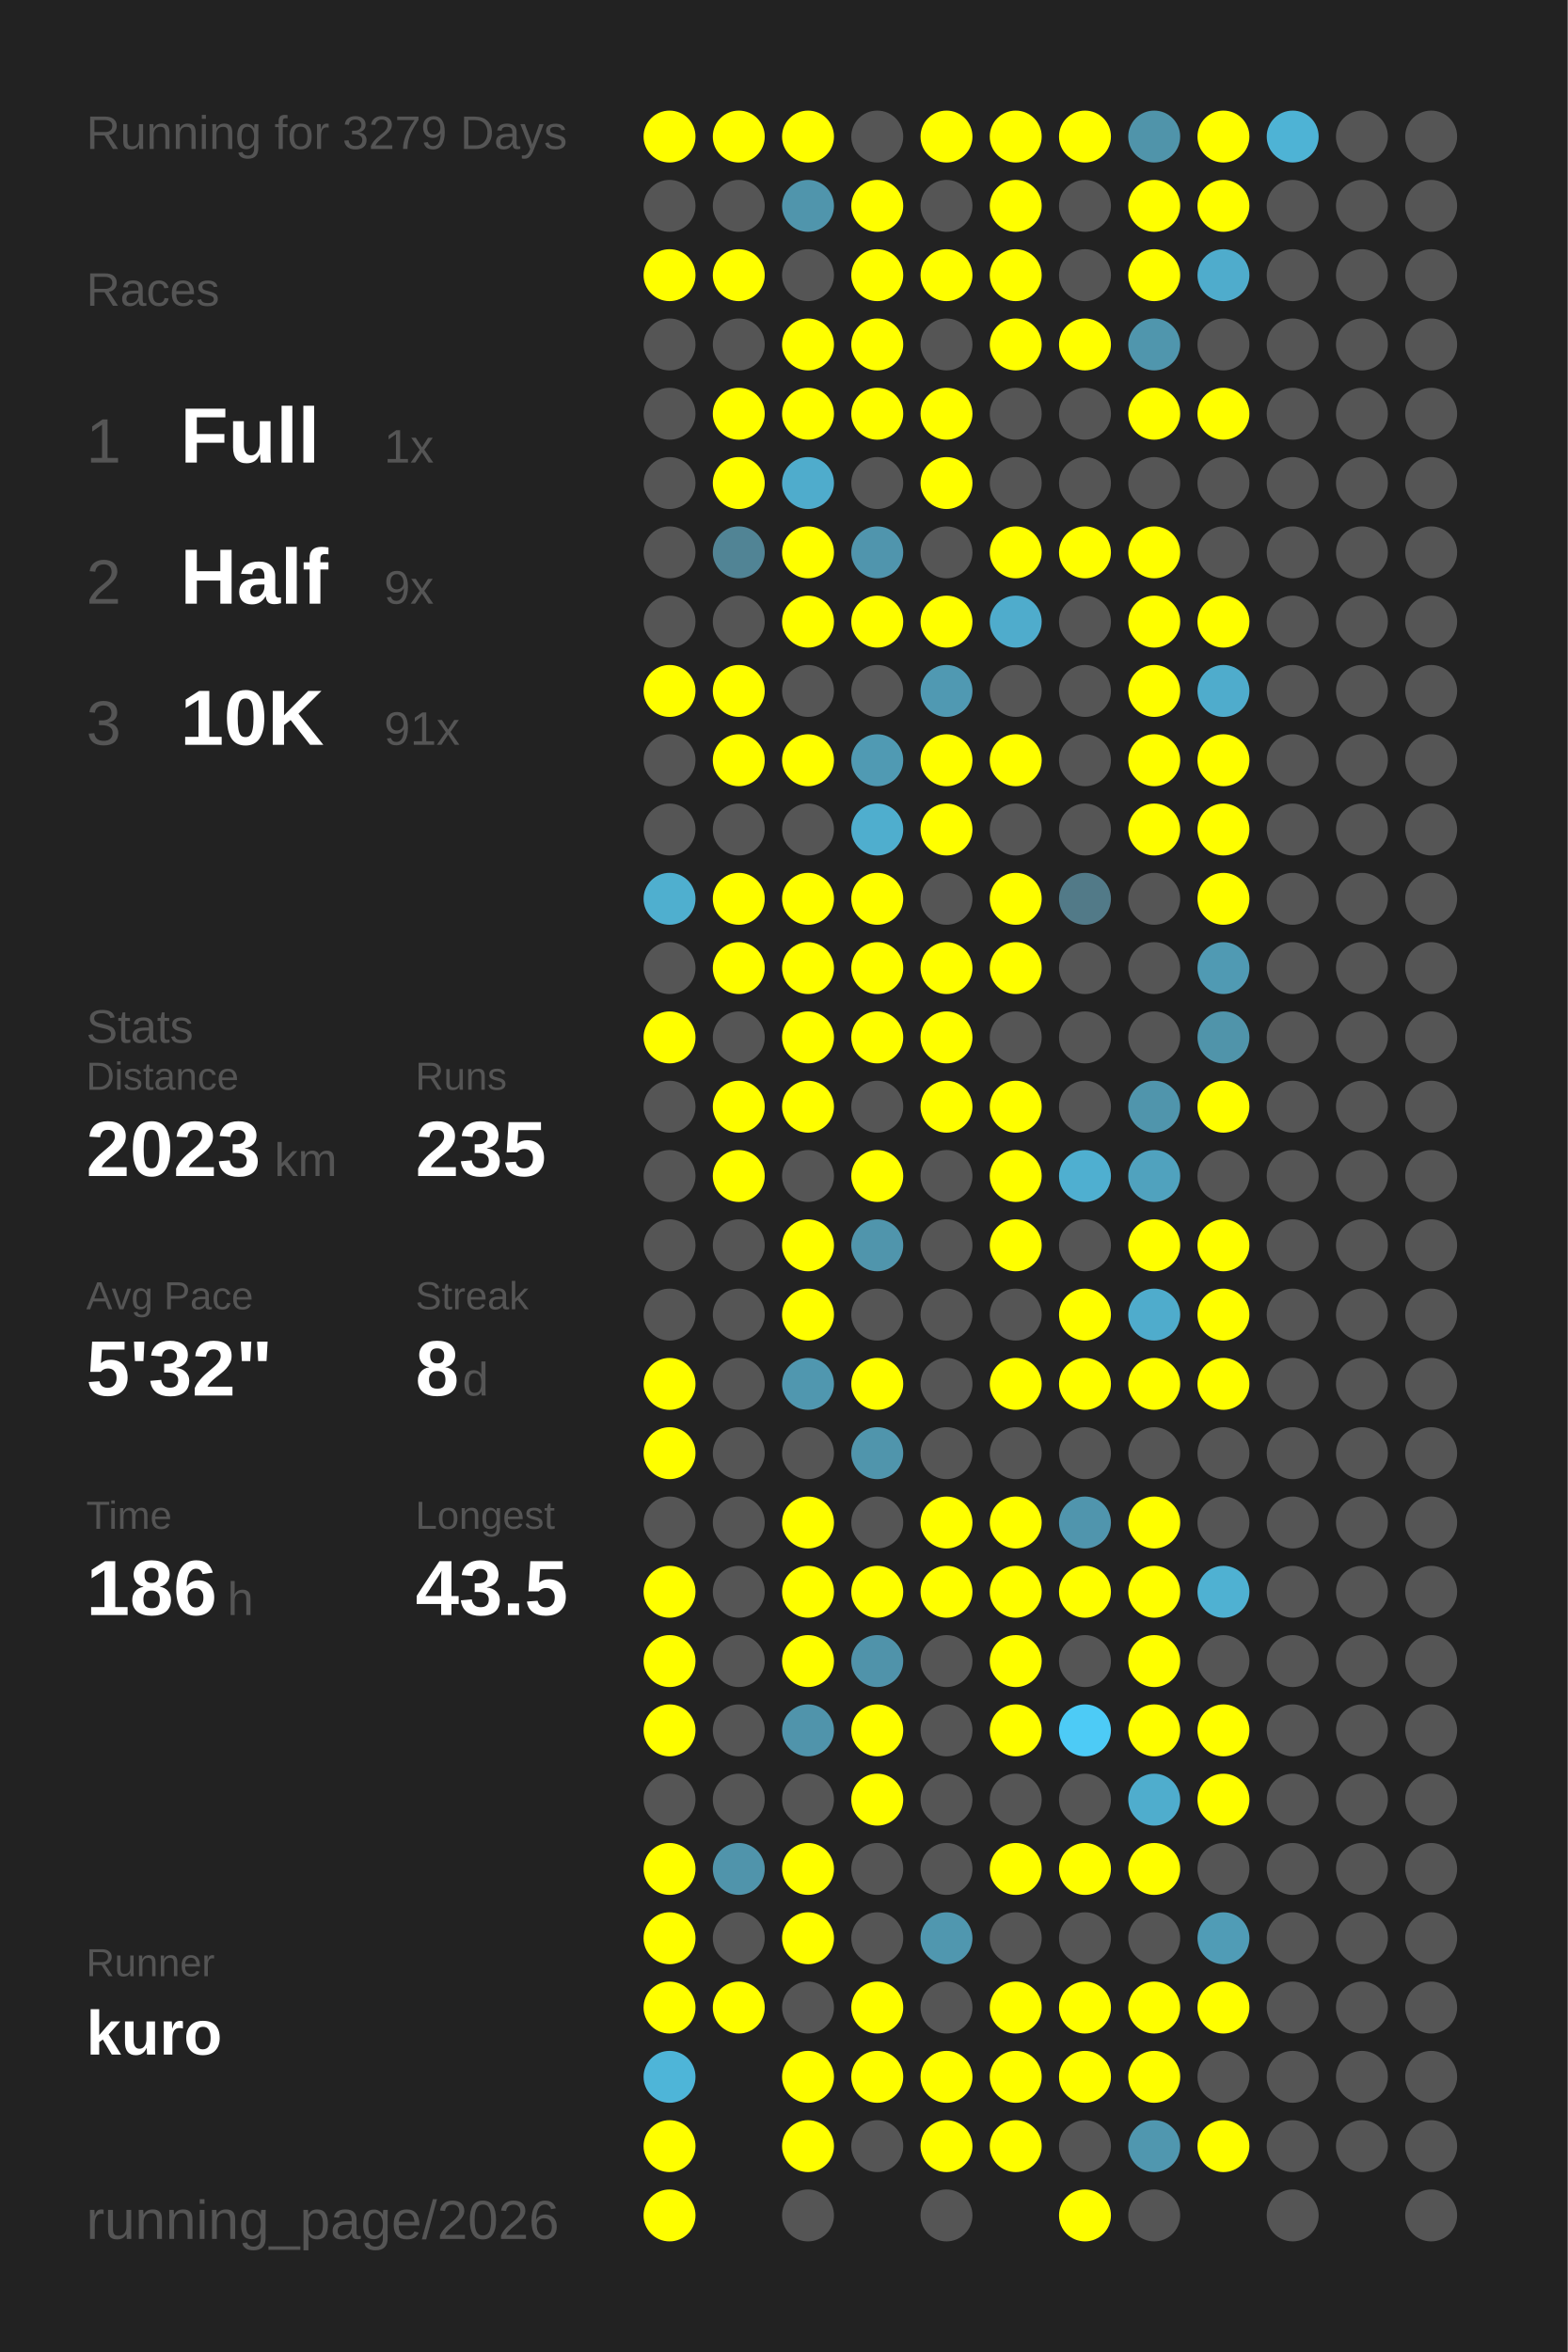
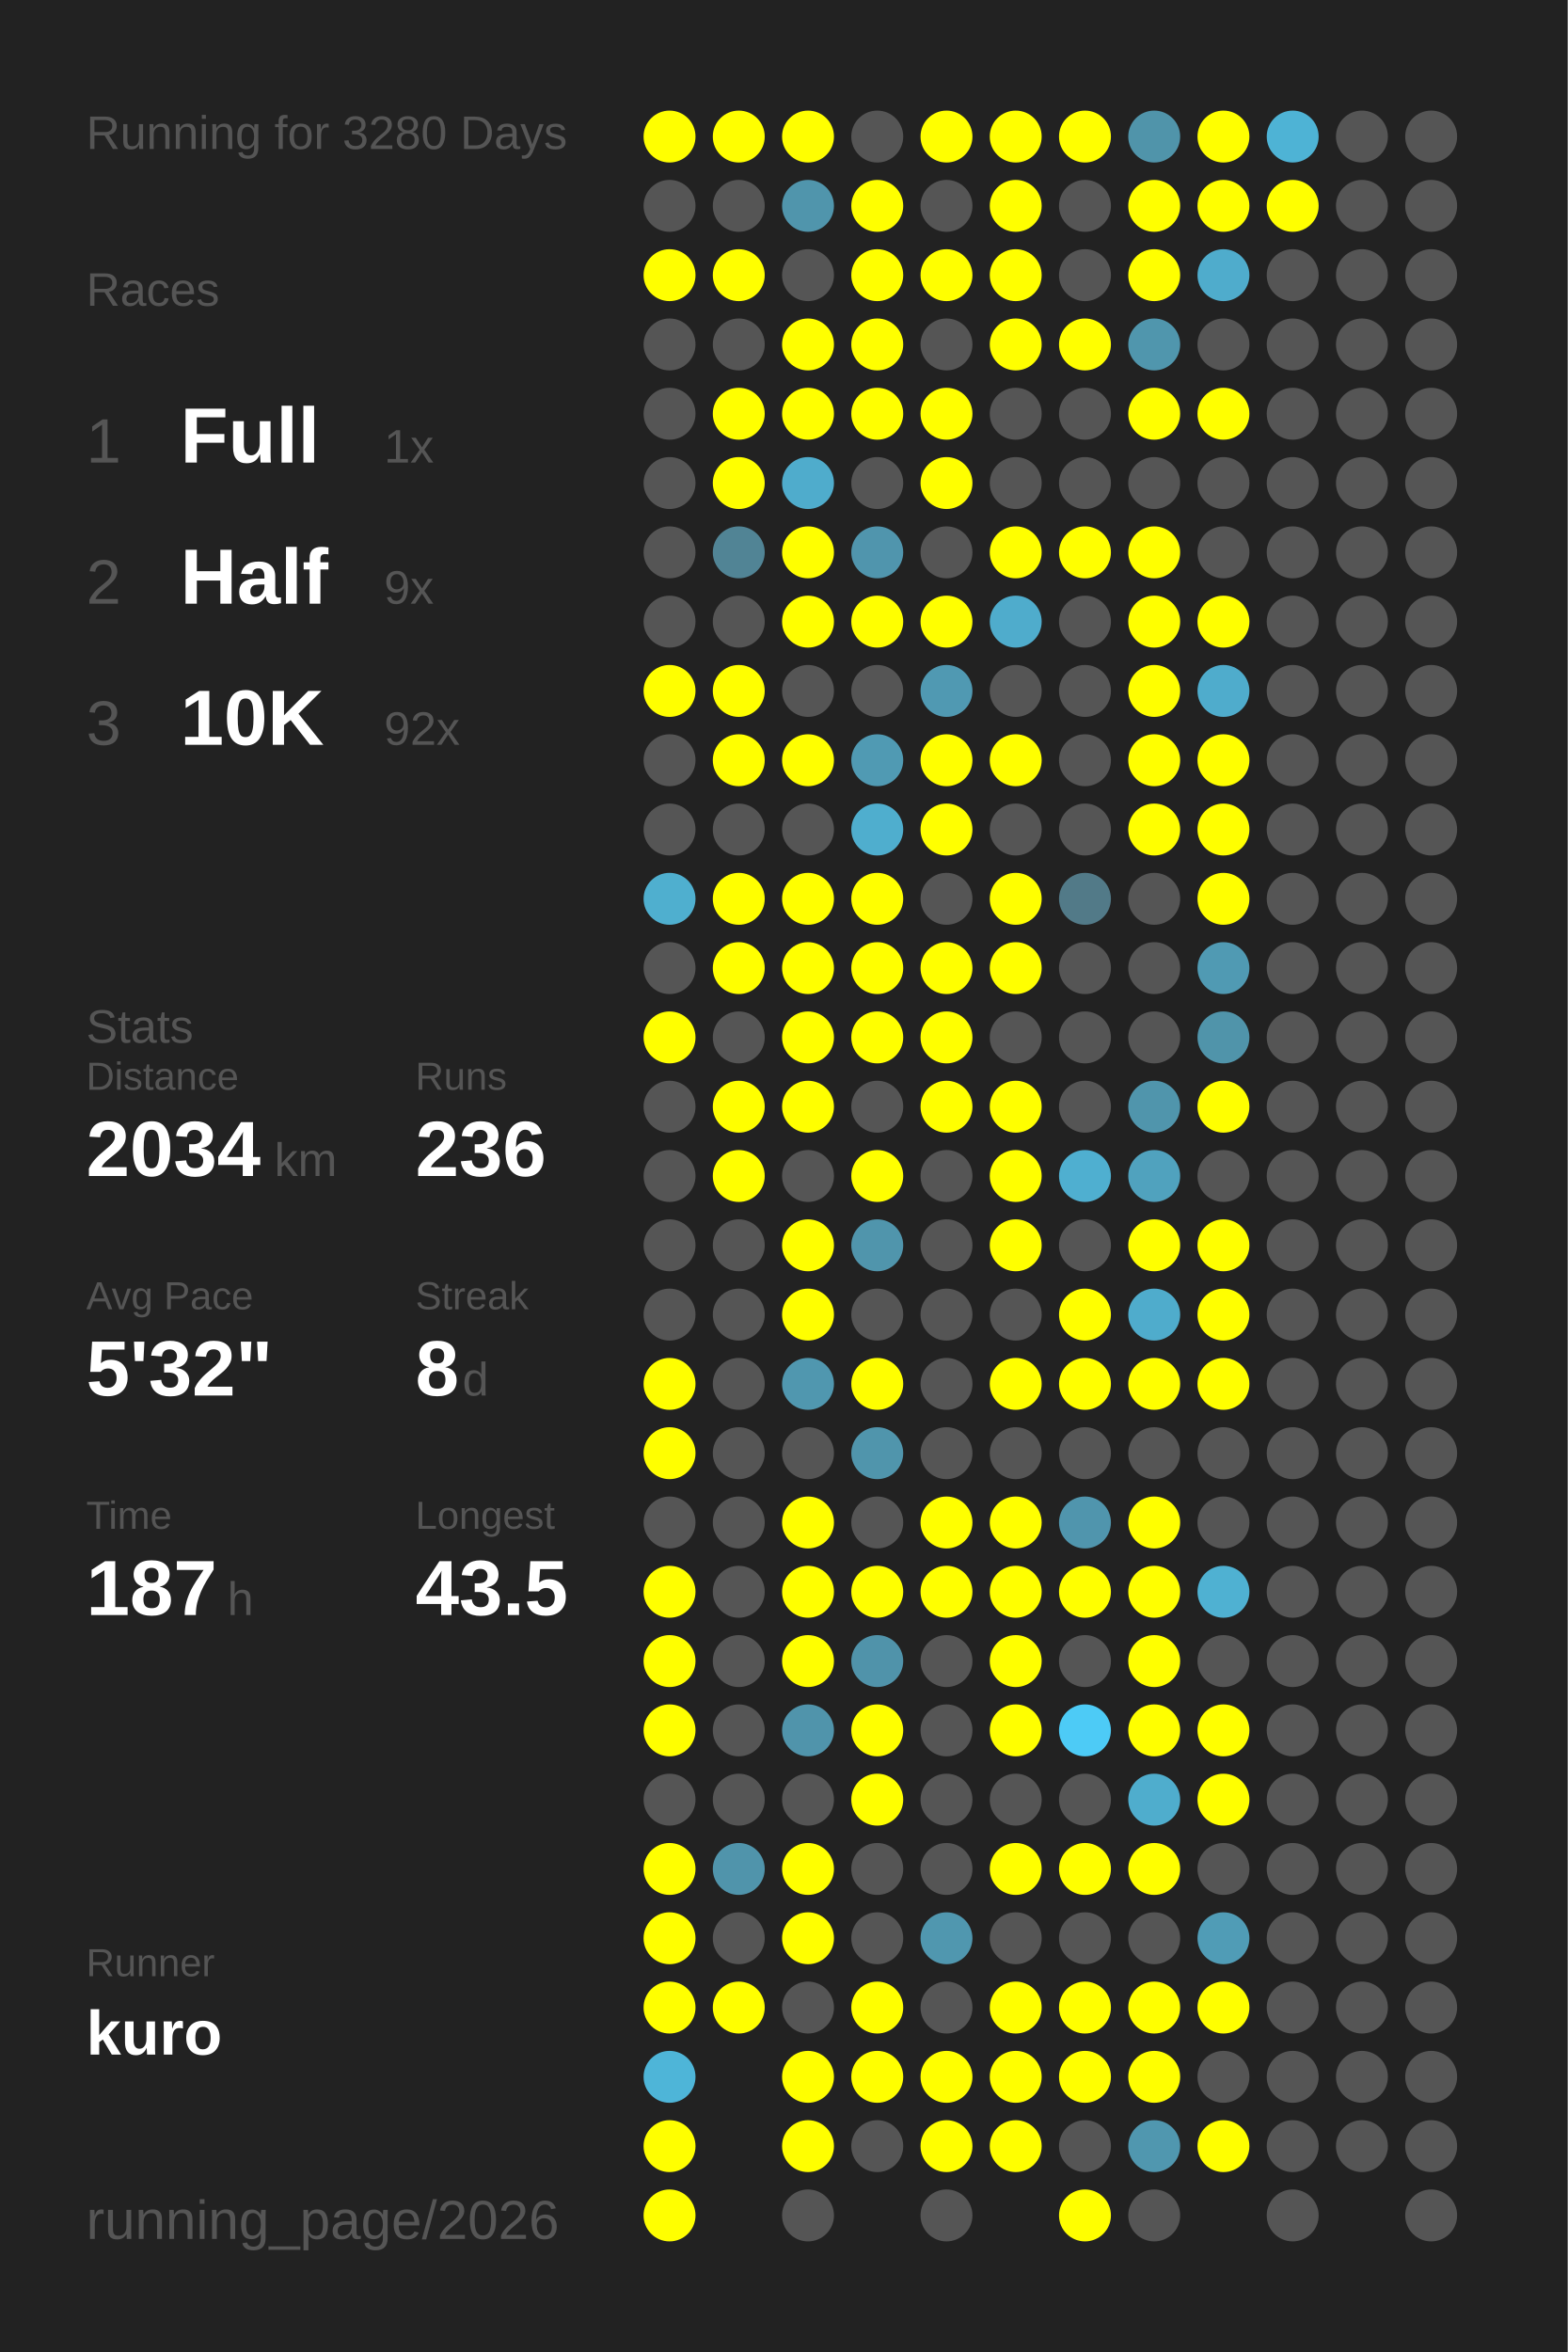
<svg xmlns="http://www.w3.org/2000/svg" baseProfile="full" height="300mm" version="1.1" viewBox="0,0,200,300" width="200mm">
  <defs />
  <rect fill="#222222" height="300" width="200" x="0" y="0" />
-   <text fill="#555555" style="font-size:6px; font-family:Arial;" x="11" y="19">Running for 3279 Days</text>
+   <text fill="#555555" style="font-size:6px; font-family:Arial;" x="11" y="19">Running for 3280 Days</text>
  <text fill="#555555" style="font-size:6px; font-family:Arial;" x="11" y="39">Races</text>
  <text fill="#555555" style="font-size:8px; font-family:Arial;" x="11" y="59">1</text>
  <text fill="#FFFFFF" style="font-size:10px; font-family:Arial; font-weight:bold;" x="23" y="59">Full</text>
  <text fill="#555555" style="font-size:6px; font-family:Arial;" x="49" y="59">1x</text>
  <text fill="#555555" style="font-size:8px; font-family:Arial;" x="11" y="77">2</text>
  <text fill="#FFFFFF" style="font-size:10px; font-family:Arial; font-weight:bold;" x="23" y="77">Half</text>
  <text fill="#555555" style="font-size:6px; font-family:Arial;" x="49" y="77">9x</text>
  <text fill="#555555" style="font-size:8px; font-family:Arial;" x="11" y="95">3</text>
  <text fill="#FFFFFF" style="font-size:10px; font-family:Arial; font-weight:bold;" x="23" y="95">10K</text>
-   <text fill="#555555" style="font-size:6px; font-family:Arial;" x="49" y="95">91x</text>
+   <text fill="#555555" style="font-size:6px; font-family:Arial;" x="49" y="95">92x</text>
  <text fill="#555555" style="font-size:6px; font-family:Arial;" x="11" y="133">Stats</text>
  <text fill="#555555" style="font-size:5px; font-family:Arial;" x="11" y="139">Distance</text>
-   <text fill="#FFFFFF" style="font-size:10px; font-family:Arial; font-weight:bold;" x="11" y="150">2023</text>
+   <text fill="#FFFFFF" style="font-size:10px; font-family:Arial; font-weight:bold;" x="11" y="150">2034</text>
  <text fill="#555555" style="font-size:6px; font-family:Arial;" x="35" y="150">km</text>
  <text fill="#555555" style="font-size:5px; font-family:Arial;" x="53" y="139">Runs</text>
-   <text fill="#FFFFFF" style="font-size:10px; font-family:Arial; font-weight:bold;" x="53" y="150">235</text>
+   <text fill="#FFFFFF" style="font-size:10px; font-family:Arial; font-weight:bold;" x="53" y="150">236</text>
  <text fill="#555555" style="font-size:5px; font-family:Arial;" x="11" y="167">Avg Pace</text>
  <text fill="#FFFFFF" style="font-size:10px; font-family:Arial; font-weight:bold;" x="11" y="178">5'32"</text>
  <text fill="#555555" style="font-size:5px; font-family:Arial;" x="53" y="167">Streak</text>
  <text fill="#FFFFFF" style="font-size:10px; font-family:Arial; font-weight:bold;" x="53" y="178">8</text>
  <text fill="#555555" style="font-size:6px; font-family:Arial;" x="59" y="178">d</text>
  <text fill="#555555" style="font-size:5px; font-family:Arial;" x="11" y="195">Time</text>
-   <text fill="#FFFFFF" style="font-size:10px; font-family:Arial; font-weight:bold;" x="11" y="206">186</text>
+   <text fill="#FFFFFF" style="font-size:10px; font-family:Arial; font-weight:bold;" x="11" y="206">187</text>
  <text fill="#555555" style="font-size:6px; font-family:Arial;" x="29" y="206">h</text>
  <text fill="#555555" style="font-size:5px; font-family:Arial;" x="53" y="195">Longest</text>
  <text fill="#FFFFFF" style="font-size:10px; font-family:Arial; font-weight:bold;" x="53" y="206">43.5</text>
  <text fill="#555555" style="font-size:5px; font-family:Arial;" x="11" y="252.065">Runner</text>
  <text fill="#FFFFFF" style="font-size:8px; font-family:Arial; font-weight:bold;" x="11" y="262.065">kuro</text>
  <text fill="#555555" style="font-size:7px; font-family:Arial;" x="11" y="285.581">running_page/2026</text>
  <circle cx="85.417" cy="17.419" fill="#FFFF00" r="3.312" />
  <circle cx="85.417" cy="26.258" fill="#555555" r="3.312" />
  <circle cx="85.417" cy="35.097" fill="#FFFF00" r="3.312" />
  <circle cx="85.417" cy="43.935" fill="#555555" r="3.312" />
  <circle cx="85.417" cy="52.774" fill="#555555" r="3.312" />
  <circle cx="85.417" cy="61.613" fill="#555555" r="3.312" />
  <circle cx="85.417" cy="70.452" fill="#555555" r="3.312" />
  <circle cx="85.417" cy="79.29" fill="#555555" r="3.312" />
  <circle cx="85.417" cy="88.129" fill="#FFFF00" r="3.312" />
  <circle cx="85.417" cy="96.968" fill="#555555" r="3.312" />
  <circle cx="85.417" cy="105.806" fill="#555555" r="3.312" />
  <circle cx="85.417" cy="114.645" fill="#4fafcf" r="3.312" />
  <circle cx="85.417" cy="123.484" fill="#555555" r="3.312" />
  <circle cx="85.417" cy="132.323" fill="#FFFF00" r="3.312" />
  <circle cx="85.417" cy="141.161" fill="#555555" r="3.312" />
  <circle cx="85.417" cy="150" fill="#555555" r="3.312" />
  <circle cx="85.417" cy="158.839" fill="#555555" r="3.312" />
  <circle cx="85.417" cy="167.677" fill="#555555" r="3.312" />
  <circle cx="85.417" cy="176.516" fill="#FFFF00" r="3.312" />
  <circle cx="85.417" cy="185.355" fill="#FFFF00" r="3.312" />
  <circle cx="85.417" cy="194.194" fill="#555555" r="3.312" />
  <circle cx="85.417" cy="203.032" fill="#FFFF00" r="3.312" />
  <circle cx="85.417" cy="211.871" fill="#FFFF00" r="3.312" />
  <circle cx="85.417" cy="220.71" fill="#FFFF00" r="3.312" />
  <circle cx="85.417" cy="229.548" fill="#555555" r="3.312" />
  <circle cx="85.417" cy="238.387" fill="#FFFF00" r="3.312" />
  <circle cx="85.417" cy="247.226" fill="#FFFF00" r="3.312" />
  <circle cx="85.417" cy="256.065" fill="#FFFF00" r="3.312" />
  <circle cx="85.417" cy="264.903" fill="#4eb5d8" r="3.312" />
  <circle cx="85.417" cy="273.742" fill="#FFFF00" r="3.312" />
  <circle cx="85.417" cy="282.581" fill="#FFFF00" r="3.312" />
  <circle cx="94.25" cy="17.419" fill="#FFFF00" r="3.312" />
  <circle cx="94.25" cy="26.258" fill="#555555" r="3.312" />
  <circle cx="94.25" cy="35.097" fill="#FFFF00" r="3.312" />
  <circle cx="94.25" cy="43.935" fill="#555555" r="3.312" />
  <circle cx="94.25" cy="52.774" fill="#FFFF00" r="3.312" />
  <circle cx="94.25" cy="61.613" fill="#FFFF00" r="3.312" />
  <circle cx="94.25" cy="70.452" fill="#518495" r="3.312" />
  <circle cx="94.25" cy="79.29" fill="#555555" r="3.312" />
  <circle cx="94.25" cy="88.129" fill="#FFFF00" r="3.312" />
  <circle cx="94.25" cy="96.968" fill="#FFFF00" r="3.312" />
  <circle cx="94.25" cy="105.806" fill="#555555" r="3.312" />
  <circle cx="94.25" cy="114.645" fill="#FFFF00" r="3.312" />
  <circle cx="94.25" cy="123.484" fill="#FFFF00" r="3.312" />
  <circle cx="94.25" cy="132.323" fill="#555555" r="3.312" />
  <circle cx="94.25" cy="141.161" fill="#FFFF00" r="3.312" />
  <circle cx="94.25" cy="150" fill="#FFFF00" r="3.312" />
  <circle cx="94.25" cy="158.839" fill="#555555" r="3.312" />
  <circle cx="94.25" cy="167.677" fill="#555555" r="3.312" />
  <circle cx="94.25" cy="176.516" fill="#555555" r="3.312" />
  <circle cx="94.25" cy="185.355" fill="#555555" r="3.312" />
  <circle cx="94.25" cy="194.194" fill="#555555" r="3.312" />
  <circle cx="94.25" cy="203.032" fill="#555555" r="3.312" />
  <circle cx="94.25" cy="211.871" fill="#555555" r="3.312" />
  <circle cx="94.25" cy="220.71" fill="#555555" r="3.312" />
  <circle cx="94.25" cy="229.548" fill="#555555" r="3.312" />
  <circle cx="94.25" cy="238.387" fill="#5094ab" r="3.312" />
  <circle cx="94.25" cy="247.226" fill="#555555" r="3.312" />
  <circle cx="94.25" cy="256.065" fill="#FFFF00" r="3.312" />
  <circle cx="103.083" cy="17.419" fill="#FFFF00" r="3.312" />
  <circle cx="103.083" cy="26.258" fill="#5095ac" r="3.312" />
  <circle cx="103.083" cy="35.097" fill="#555555" r="3.312" />
  <circle cx="103.083" cy="43.935" fill="#FFFF00" r="3.312" />
  <circle cx="103.083" cy="52.774" fill="#FFFF00" r="3.312" />
  <circle cx="103.083" cy="61.613" fill="#4faccc" r="3.312" />
  <circle cx="103.083" cy="70.452" fill="#FFFF00" r="3.312" />
  <circle cx="103.083" cy="79.29" fill="#FFFF00" r="3.312" />
  <circle cx="103.083" cy="88.129" fill="#555555" r="3.312" />
  <circle cx="103.083" cy="96.968" fill="#FFFF00" r="3.312" />
  <circle cx="103.083" cy="105.806" fill="#555555" r="3.312" />
  <circle cx="103.083" cy="114.645" fill="#FFFF00" r="3.312" />
  <circle cx="103.083" cy="123.484" fill="#FFFF00" r="3.312" />
  <circle cx="103.083" cy="132.323" fill="#FFFF00" r="3.312" />
  <circle cx="103.083" cy="141.161" fill="#FFFF00" r="3.312" />
  <circle cx="103.083" cy="150" fill="#555555" r="3.312" />
  <circle cx="103.083" cy="158.839" fill="#FFFF00" r="3.312" />
  <circle cx="103.083" cy="167.677" fill="#FFFF00" r="3.312" />
  <circle cx="103.083" cy="176.516" fill="#5097af" r="3.312" />
  <circle cx="103.083" cy="185.355" fill="#555555" r="3.312" />
  <circle cx="103.083" cy="194.194" fill="#FFFF00" r="3.312" />
  <circle cx="103.083" cy="203.032" fill="#FFFF00" r="3.312" />
  <circle cx="103.083" cy="211.871" fill="#FFFF00" r="3.312" />
  <circle cx="103.083" cy="220.71" fill="#5094ab" r="3.312" />
  <circle cx="103.083" cy="229.548" fill="#555555" r="3.312" />
  <circle cx="103.083" cy="238.387" fill="#FFFF00" r="3.312" />
  <circle cx="103.083" cy="247.226" fill="#FFFF00" r="3.312" />
  <circle cx="103.083" cy="256.065" fill="#555555" r="3.312" />
  <circle cx="103.083" cy="264.903" fill="#FFFF00" r="3.312" />
  <circle cx="103.083" cy="273.742" fill="#FFFF00" r="3.312" />
  <circle cx="103.083" cy="282.581" fill="#555555" r="3.312" />
  <circle cx="111.917" cy="17.419" fill="#555555" r="3.312" />
  <circle cx="111.917" cy="26.258" fill="#FFFF00" r="3.312" />
  <circle cx="111.917" cy="35.097" fill="#FFFF00" r="3.312" />
  <circle cx="111.917" cy="43.935" fill="#FFFF00" r="3.312" />
  <circle cx="111.917" cy="52.774" fill="#FFFF00" r="3.312" />
  <circle cx="111.917" cy="61.613" fill="#555555" r="3.312" />
  <circle cx="111.917" cy="70.452" fill="#5095ad" r="3.312" />
  <circle cx="111.917" cy="79.29" fill="#FFFF00" r="3.312" />
  <circle cx="111.917" cy="88.129" fill="#555555" r="3.312" />
  <circle cx="111.917" cy="96.968" fill="#509ab3" r="3.312" />
  <circle cx="111.917" cy="105.806" fill="#4faece" r="3.312" />
  <circle cx="111.917" cy="114.645" fill="#FFFF00" r="3.312" />
  <circle cx="111.917" cy="123.484" fill="#FFFF00" r="3.312" />
  <circle cx="111.917" cy="132.323" fill="#FFFF00" r="3.312" />
  <circle cx="111.917" cy="141.161" fill="#555555" r="3.312" />
  <circle cx="111.917" cy="150" fill="#FFFF00" r="3.312" />
  <circle cx="111.917" cy="158.839" fill="#5095ac" r="3.312" />
  <circle cx="111.917" cy="167.677" fill="#555555" r="3.312" />
  <circle cx="111.917" cy="176.516" fill="#FFFF00" r="3.312" />
  <circle cx="111.917" cy="185.355" fill="#5095ac" r="3.312" />
  <circle cx="111.917" cy="194.194" fill="#555555" r="3.312" />
  <circle cx="111.917" cy="203.032" fill="#FFFF00" r="3.312" />
  <circle cx="111.917" cy="211.871" fill="#5093aa" r="3.312" />
  <circle cx="111.917" cy="220.71" fill="#FFFF00" r="3.312" />
  <circle cx="111.917" cy="229.548" fill="#FFFF00" r="3.312" />
  <circle cx="111.917" cy="238.387" fill="#555555" r="3.312" />
  <circle cx="111.917" cy="247.226" fill="#555555" r="3.312" />
  <circle cx="111.917" cy="256.065" fill="#FFFF00" r="3.312" />
  <circle cx="111.917" cy="264.903" fill="#FFFF00" r="3.312" />
  <circle cx="111.917" cy="273.742" fill="#555555" r="3.312" />
  <circle cx="120.75" cy="17.419" fill="#FFFF00" r="3.312" />
  <circle cx="120.75" cy="26.258" fill="#555555" r="3.312" />
  <circle cx="120.75" cy="35.097" fill="#FFFF00" r="3.312" />
  <circle cx="120.75" cy="43.935" fill="#555555" r="3.312" />
  <circle cx="120.75" cy="52.774" fill="#FFFF00" r="3.312" />
  <circle cx="120.75" cy="61.613" fill="#FFFF00" r="3.312" />
  <circle cx="120.75" cy="70.452" fill="#555555" r="3.312" />
  <circle cx="120.75" cy="79.29" fill="#FFFF00" r="3.312" />
  <circle cx="120.75" cy="88.129" fill="#5099b2" r="3.312" />
  <circle cx="120.75" cy="96.968" fill="#FFFF00" r="3.312" />
  <circle cx="120.75" cy="105.806" fill="#FFFF00" r="3.312" />
  <circle cx="120.75" cy="114.645" fill="#555555" r="3.312" />
  <circle cx="120.75" cy="123.484" fill="#FFFF00" r="3.312" />
  <circle cx="120.75" cy="132.323" fill="#FFFF00" r="3.312" />
  <circle cx="120.75" cy="141.161" fill="#FFFF00" r="3.312" />
  <circle cx="120.75" cy="150" fill="#555555" r="3.312" />
  <circle cx="120.75" cy="158.839" fill="#555555" r="3.312" />
  <circle cx="120.75" cy="167.677" fill="#555555" r="3.312" />
  <circle cx="120.75" cy="176.516" fill="#555555" r="3.312" />
  <circle cx="120.75" cy="185.355" fill="#555555" r="3.312" />
  <circle cx="120.75" cy="194.194" fill="#FFFF00" r="3.312" />
  <circle cx="120.75" cy="203.032" fill="#FFFF00" r="3.312" />
  <circle cx="120.75" cy="211.871" fill="#555555" r="3.312" />
  <circle cx="120.75" cy="220.71" fill="#555555" r="3.312" />
  <circle cx="120.75" cy="229.548" fill="#555555" r="3.312" />
  <circle cx="120.75" cy="238.387" fill="#555555" r="3.312" />
  <circle cx="120.75" cy="247.226" fill="#5097af" r="3.312" />
  <circle cx="120.75" cy="256.065" fill="#555555" r="3.312" />
  <circle cx="120.75" cy="264.903" fill="#FFFF00" r="3.312" />
  <circle cx="120.75" cy="273.742" fill="#FFFF00" r="3.312" />
  <circle cx="120.75" cy="282.581" fill="#555555" r="3.312" />
  <circle cx="129.583" cy="17.419" fill="#FFFF00" r="3.312" />
  <circle cx="129.583" cy="26.258" fill="#FFFF00" r="3.312" />
  <circle cx="129.583" cy="35.097" fill="#FFFF00" r="3.312" />
  <circle cx="129.583" cy="43.935" fill="#FFFF00" r="3.312" />
  <circle cx="129.583" cy="52.774" fill="#555555" r="3.312" />
  <circle cx="129.583" cy="61.613" fill="#555555" r="3.312" />
  <circle cx="129.583" cy="70.452" fill="#FFFF00" r="3.312" />
  <circle cx="129.583" cy="79.29" fill="#4faccc" r="3.312" />
  <circle cx="129.583" cy="88.129" fill="#555555" r="3.312" />
  <circle cx="129.583" cy="96.968" fill="#FFFF00" r="3.312" />
  <circle cx="129.583" cy="105.806" fill="#555555" r="3.312" />
  <circle cx="129.583" cy="114.645" fill="#FFFF00" r="3.312" />
  <circle cx="129.583" cy="123.484" fill="#FFFF00" r="3.312" />
  <circle cx="129.583" cy="132.323" fill="#555555" r="3.312" />
  <circle cx="129.583" cy="141.161" fill="#FFFF00" r="3.312" />
  <circle cx="129.583" cy="150" fill="#FFFF00" r="3.312" />
  <circle cx="129.583" cy="158.839" fill="#FFFF00" r="3.312" />
  <circle cx="129.583" cy="167.677" fill="#555555" r="3.312" />
  <circle cx="129.583" cy="176.516" fill="#FFFF00" r="3.312" />
  <circle cx="129.583" cy="185.355" fill="#555555" r="3.312" />
  <circle cx="129.583" cy="194.194" fill="#FFFF00" r="3.312" />
  <circle cx="129.583" cy="203.032" fill="#FFFF00" r="3.312" />
  <circle cx="129.583" cy="211.871" fill="#FFFF00" r="3.312" />
  <circle cx="129.583" cy="220.71" fill="#FFFF00" r="3.312" />
  <circle cx="129.583" cy="229.548" fill="#555555" r="3.312" />
  <circle cx="129.583" cy="238.387" fill="#FFFF00" r="3.312" />
  <circle cx="129.583" cy="247.226" fill="#555555" r="3.312" />
  <circle cx="129.583" cy="256.065" fill="#FFFF00" r="3.312" />
  <circle cx="129.583" cy="264.903" fill="#FFFF00" r="3.312" />
  <circle cx="129.583" cy="273.742" fill="#FFFF00" r="3.312" />
  <circle cx="138.417" cy="17.419" fill="#FFFF00" r="3.312" />
  <circle cx="138.417" cy="26.258" fill="#555555" r="3.312" />
  <circle cx="138.417" cy="35.097" fill="#555555" r="3.312" />
  <circle cx="138.417" cy="43.935" fill="#FFFF00" r="3.312" />
  <circle cx="138.417" cy="52.774" fill="#555555" r="3.312" />
  <circle cx="138.417" cy="61.613" fill="#555555" r="3.312" />
  <circle cx="138.417" cy="70.452" fill="#FFFF00" r="3.312" />
  <circle cx="138.417" cy="79.29" fill="#555555" r="3.312" />
  <circle cx="138.417" cy="88.129" fill="#555555" r="3.312" />
  <circle cx="138.417" cy="96.968" fill="#555555" r="3.312" />
  <circle cx="138.417" cy="105.806" fill="#555555" r="3.312" />
  <circle cx="138.417" cy="114.645" fill="#527a88" r="3.312" />
  <circle cx="138.417" cy="123.484" fill="#555555" r="3.312" />
  <circle cx="138.417" cy="132.323" fill="#555555" r="3.312" />
  <circle cx="138.417" cy="141.161" fill="#555555" r="3.312" />
  <circle cx="138.417" cy="150" fill="#4fafd0" r="3.312" />
  <circle cx="138.417" cy="158.839" fill="#555555" r="3.312" />
  <circle cx="138.417" cy="167.677" fill="#FFFF00" r="3.312" />
  <circle cx="138.417" cy="176.516" fill="#FFFF00" r="3.312" />
  <circle cx="138.417" cy="185.355" fill="#555555" r="3.312" />
  <circle cx="138.417" cy="194.194" fill="#5095ad" r="3.312" />
  <circle cx="138.417" cy="203.032" fill="#FFFF00" r="3.312" />
  <circle cx="138.417" cy="211.871" fill="#555555" r="3.312" />
  <circle cx="138.417" cy="220.71" fill="#4dcbf6" r="3.312" />
  <circle cx="138.417" cy="229.548" fill="#555555" r="3.312" />
  <circle cx="138.417" cy="238.387" fill="#FFFF00" r="3.312" />
  <circle cx="138.417" cy="247.226" fill="#555555" r="3.312" />
  <circle cx="138.417" cy="256.065" fill="#FFFF00" r="3.312" />
  <circle cx="138.417" cy="264.903" fill="#FFFF00" r="3.312" />
  <circle cx="138.417" cy="273.742" fill="#555555" r="3.312" />
  <circle cx="138.417" cy="282.581" fill="#FFFF00" r="3.312" />
  <circle cx="147.25" cy="17.419" fill="#5094aa" r="3.312" />
  <circle cx="147.25" cy="26.258" fill="#FFFF00" r="3.312" />
  <circle cx="147.25" cy="35.097" fill="#FFFF00" r="3.312" />
  <circle cx="147.25" cy="43.935" fill="#5096ad" r="3.312" />
  <circle cx="147.25" cy="52.774" fill="#FFFF00" r="3.312" />
  <circle cx="147.25" cy="61.613" fill="#555555" r="3.312" />
  <circle cx="147.25" cy="70.452" fill="#FFFF00" r="3.312" />
  <circle cx="147.25" cy="79.29" fill="#FFFF00" r="3.312" />
  <circle cx="147.25" cy="88.129" fill="#FFFF00" r="3.312" />
  <circle cx="147.25" cy="96.968" fill="#FFFF00" r="3.312" />
  <circle cx="147.25" cy="105.806" fill="#FFFF00" r="3.312" />
  <circle cx="147.25" cy="114.645" fill="#555555" r="3.312" />
  <circle cx="147.25" cy="123.484" fill="#555555" r="3.312" />
  <circle cx="147.25" cy="132.323" fill="#555555" r="3.312" />
  <circle cx="147.25" cy="141.161" fill="#5095ac" r="3.312" />
  <circle cx="147.25" cy="150" fill="#50a2be" r="3.312" />
  <circle cx="147.25" cy="158.839" fill="#FFFF00" r="3.312" />
  <circle cx="147.25" cy="167.677" fill="#4faccc" r="3.312" />
  <circle cx="147.25" cy="176.516" fill="#FFFF00" r="3.312" />
  <circle cx="147.25" cy="185.355" fill="#555555" r="3.312" />
  <circle cx="147.25" cy="194.194" fill="#FFFF00" r="3.312" />
  <circle cx="147.25" cy="203.032" fill="#FFFF00" r="3.312" />
  <circle cx="147.25" cy="211.871" fill="#FFFF00" r="3.312" />
  <circle cx="147.25" cy="220.71" fill="#FFFF00" r="3.312" />
  <circle cx="147.25" cy="229.548" fill="#4fadcd" r="3.312" />
  <circle cx="147.25" cy="238.387" fill="#FFFF00" r="3.312" />
  <circle cx="147.25" cy="247.226" fill="#555555" r="3.312" />
  <circle cx="147.25" cy="256.065" fill="#FFFF00" r="3.312" />
  <circle cx="147.25" cy="264.903" fill="#FFFF00" r="3.312" />
  <circle cx="147.25" cy="273.742" fill="#5097af" r="3.312" />
  <circle cx="147.25" cy="282.581" fill="#555555" r="3.312" />
  <circle cx="156.083" cy="17.419" fill="#FFFF00" r="3.312" />
  <circle cx="156.083" cy="26.258" fill="#FFFF00" r="3.312" />
  <circle cx="156.083" cy="35.097" fill="#4faccc" r="3.312" />
  <circle cx="156.083" cy="43.935" fill="#555555" r="3.312" />
  <circle cx="156.083" cy="52.774" fill="#FFFF00" r="3.312" />
  <circle cx="156.083" cy="61.613" fill="#555555" r="3.312" />
  <circle cx="156.083" cy="70.452" fill="#555555" r="3.312" />
  <circle cx="156.083" cy="79.29" fill="#FFFF00" r="3.312" />
  <circle cx="156.083" cy="88.129" fill="#4faccc" r="3.312" />
  <circle cx="156.083" cy="96.968" fill="#FFFF00" r="3.312" />
  <circle cx="156.083" cy="105.806" fill="#FFFF00" r="3.312" />
  <circle cx="156.083" cy="114.645" fill="#FFFF00" r="3.312" />
  <circle cx="156.083" cy="123.484" fill="#509ab3" r="3.312" />
  <circle cx="156.083" cy="132.323" fill="#5094aa" r="3.312" />
  <circle cx="156.083" cy="141.161" fill="#FFFF00" r="3.312" />
  <circle cx="156.083" cy="150" fill="#555555" r="3.312" />
  <circle cx="156.083" cy="158.839" fill="#FFFF00" r="3.312" />
  <circle cx="156.083" cy="167.677" fill="#FFFF00" r="3.312" />
  <circle cx="156.083" cy="176.516" fill="#FFFF00" r="3.312" />
  <circle cx="156.083" cy="185.355" fill="#555555" r="3.312" />
  <circle cx="156.083" cy="194.194" fill="#555555" r="3.312" />
  <circle cx="156.083" cy="203.032" fill="#4fb1d2" r="3.312" />
  <circle cx="156.083" cy="211.871" fill="#555555" r="3.312" />
  <circle cx="156.083" cy="220.71" fill="#FFFF00" r="3.312" />
  <circle cx="156.083" cy="229.548" fill="#FFFF00" r="3.312" />
  <circle cx="156.083" cy="238.387" fill="#555555" r="3.312" />
  <circle cx="156.083" cy="247.226" fill="#509cb6" r="3.312" />
  <circle cx="156.083" cy="256.065" fill="#FFFF00" r="3.312" />
  <circle cx="156.083" cy="264.903" fill="#555555" r="3.312" />
  <circle cx="156.083" cy="273.742" fill="#FFFF00" r="3.312" />
  <circle cx="164.917" cy="17.419" fill="#4eb3d5" r="3.312" />
-   <circle cx="164.917" cy="26.258" fill="#555555" r="3.312" />
+   <circle cx="164.917" cy="26.258" fill="#FFFF00" r="3.312" />
  <circle cx="164.917" cy="35.097" fill="#555555" r="3.312" />
  <circle cx="164.917" cy="43.935" fill="#555555" r="3.312" />
  <circle cx="164.917" cy="52.774" fill="#555555" r="3.312" />
  <circle cx="164.917" cy="61.613" fill="#555555" r="3.312" />
  <circle cx="164.917" cy="70.452" fill="#555555" r="3.312" />
  <circle cx="164.917" cy="79.29" fill="#555555" r="3.312" />
  <circle cx="164.917" cy="88.129" fill="#555555" r="3.312" />
  <circle cx="164.917" cy="96.968" fill="#555555" r="3.312" />
  <circle cx="164.917" cy="105.806" fill="#555555" r="3.312" />
  <circle cx="164.917" cy="114.645" fill="#555555" r="3.312" />
  <circle cx="164.917" cy="123.484" fill="#555555" r="3.312" />
  <circle cx="164.917" cy="132.323" fill="#555555" r="3.312" />
  <circle cx="164.917" cy="141.161" fill="#555555" r="3.312" />
  <circle cx="164.917" cy="150" fill="#555555" r="3.312" />
  <circle cx="164.917" cy="158.839" fill="#555555" r="3.312" />
  <circle cx="164.917" cy="167.677" fill="#555555" r="3.312" />
  <circle cx="164.917" cy="176.516" fill="#555555" r="3.312" />
  <circle cx="164.917" cy="185.355" fill="#555555" r="3.312" />
  <circle cx="164.917" cy="194.194" fill="#555555" r="3.312" />
  <circle cx="164.917" cy="203.032" fill="#555555" r="3.312" />
  <circle cx="164.917" cy="211.871" fill="#555555" r="3.312" />
  <circle cx="164.917" cy="220.71" fill="#555555" r="3.312" />
  <circle cx="164.917" cy="229.548" fill="#555555" r="3.312" />
  <circle cx="164.917" cy="238.387" fill="#555555" r="3.312" />
  <circle cx="164.917" cy="247.226" fill="#555555" r="3.312" />
  <circle cx="164.917" cy="256.065" fill="#555555" r="3.312" />
  <circle cx="164.917" cy="264.903" fill="#555555" r="3.312" />
  <circle cx="164.917" cy="273.742" fill="#555555" r="3.312" />
  <circle cx="164.917" cy="282.581" fill="#555555" r="3.312" />
  <circle cx="173.75" cy="17.419" fill="#555555" r="3.312" />
  <circle cx="173.75" cy="26.258" fill="#555555" r="3.312" />
  <circle cx="173.75" cy="35.097" fill="#555555" r="3.312" />
  <circle cx="173.75" cy="43.935" fill="#555555" r="3.312" />
  <circle cx="173.75" cy="52.774" fill="#555555" r="3.312" />
  <circle cx="173.75" cy="61.613" fill="#555555" r="3.312" />
  <circle cx="173.75" cy="70.452" fill="#555555" r="3.312" />
  <circle cx="173.75" cy="79.29" fill="#555555" r="3.312" />
  <circle cx="173.75" cy="88.129" fill="#555555" r="3.312" />
  <circle cx="173.75" cy="96.968" fill="#555555" r="3.312" />
  <circle cx="173.75" cy="105.806" fill="#555555" r="3.312" />
  <circle cx="173.75" cy="114.645" fill="#555555" r="3.312" />
  <circle cx="173.75" cy="123.484" fill="#555555" r="3.312" />
  <circle cx="173.75" cy="132.323" fill="#555555" r="3.312" />
  <circle cx="173.75" cy="141.161" fill="#555555" r="3.312" />
  <circle cx="173.75" cy="150" fill="#555555" r="3.312" />
  <circle cx="173.75" cy="158.839" fill="#555555" r="3.312" />
  <circle cx="173.75" cy="167.677" fill="#555555" r="3.312" />
  <circle cx="173.75" cy="176.516" fill="#555555" r="3.312" />
  <circle cx="173.75" cy="185.355" fill="#555555" r="3.312" />
  <circle cx="173.75" cy="194.194" fill="#555555" r="3.312" />
  <circle cx="173.75" cy="203.032" fill="#555555" r="3.312" />
  <circle cx="173.75" cy="211.871" fill="#555555" r="3.312" />
  <circle cx="173.75" cy="220.71" fill="#555555" r="3.312" />
  <circle cx="173.75" cy="229.548" fill="#555555" r="3.312" />
  <circle cx="173.75" cy="238.387" fill="#555555" r="3.312" />
  <circle cx="173.75" cy="247.226" fill="#555555" r="3.312" />
  <circle cx="173.75" cy="256.065" fill="#555555" r="3.312" />
  <circle cx="173.75" cy="264.903" fill="#555555" r="3.312" />
  <circle cx="173.75" cy="273.742" fill="#555555" r="3.312" />
  <circle cx="182.583" cy="17.419" fill="#555555" r="3.312" />
  <circle cx="182.583" cy="26.258" fill="#555555" r="3.312" />
  <circle cx="182.583" cy="35.097" fill="#555555" r="3.312" />
  <circle cx="182.583" cy="43.935" fill="#555555" r="3.312" />
  <circle cx="182.583" cy="52.774" fill="#555555" r="3.312" />
  <circle cx="182.583" cy="61.613" fill="#555555" r="3.312" />
  <circle cx="182.583" cy="70.452" fill="#555555" r="3.312" />
  <circle cx="182.583" cy="79.29" fill="#555555" r="3.312" />
  <circle cx="182.583" cy="88.129" fill="#555555" r="3.312" />
  <circle cx="182.583" cy="96.968" fill="#555555" r="3.312" />
  <circle cx="182.583" cy="105.806" fill="#555555" r="3.312" />
  <circle cx="182.583" cy="114.645" fill="#555555" r="3.312" />
  <circle cx="182.583" cy="123.484" fill="#555555" r="3.312" />
  <circle cx="182.583" cy="132.323" fill="#555555" r="3.312" />
  <circle cx="182.583" cy="141.161" fill="#555555" r="3.312" />
  <circle cx="182.583" cy="150" fill="#555555" r="3.312" />
  <circle cx="182.583" cy="158.839" fill="#555555" r="3.312" />
  <circle cx="182.583" cy="167.677" fill="#555555" r="3.312" />
  <circle cx="182.583" cy="176.516" fill="#555555" r="3.312" />
  <circle cx="182.583" cy="185.355" fill="#555555" r="3.312" />
  <circle cx="182.583" cy="194.194" fill="#555555" r="3.312" />
  <circle cx="182.583" cy="203.032" fill="#555555" r="3.312" />
  <circle cx="182.583" cy="211.871" fill="#555555" r="3.312" />
  <circle cx="182.583" cy="220.71" fill="#555555" r="3.312" />
  <circle cx="182.583" cy="229.548" fill="#555555" r="3.312" />
  <circle cx="182.583" cy="238.387" fill="#555555" r="3.312" />
  <circle cx="182.583" cy="247.226" fill="#555555" r="3.312" />
  <circle cx="182.583" cy="256.065" fill="#555555" r="3.312" />
  <circle cx="182.583" cy="264.903" fill="#555555" r="3.312" />
  <circle cx="182.583" cy="273.742" fill="#555555" r="3.312" />
  <circle cx="182.583" cy="282.581" fill="#555555" r="3.312" />
</svg>
